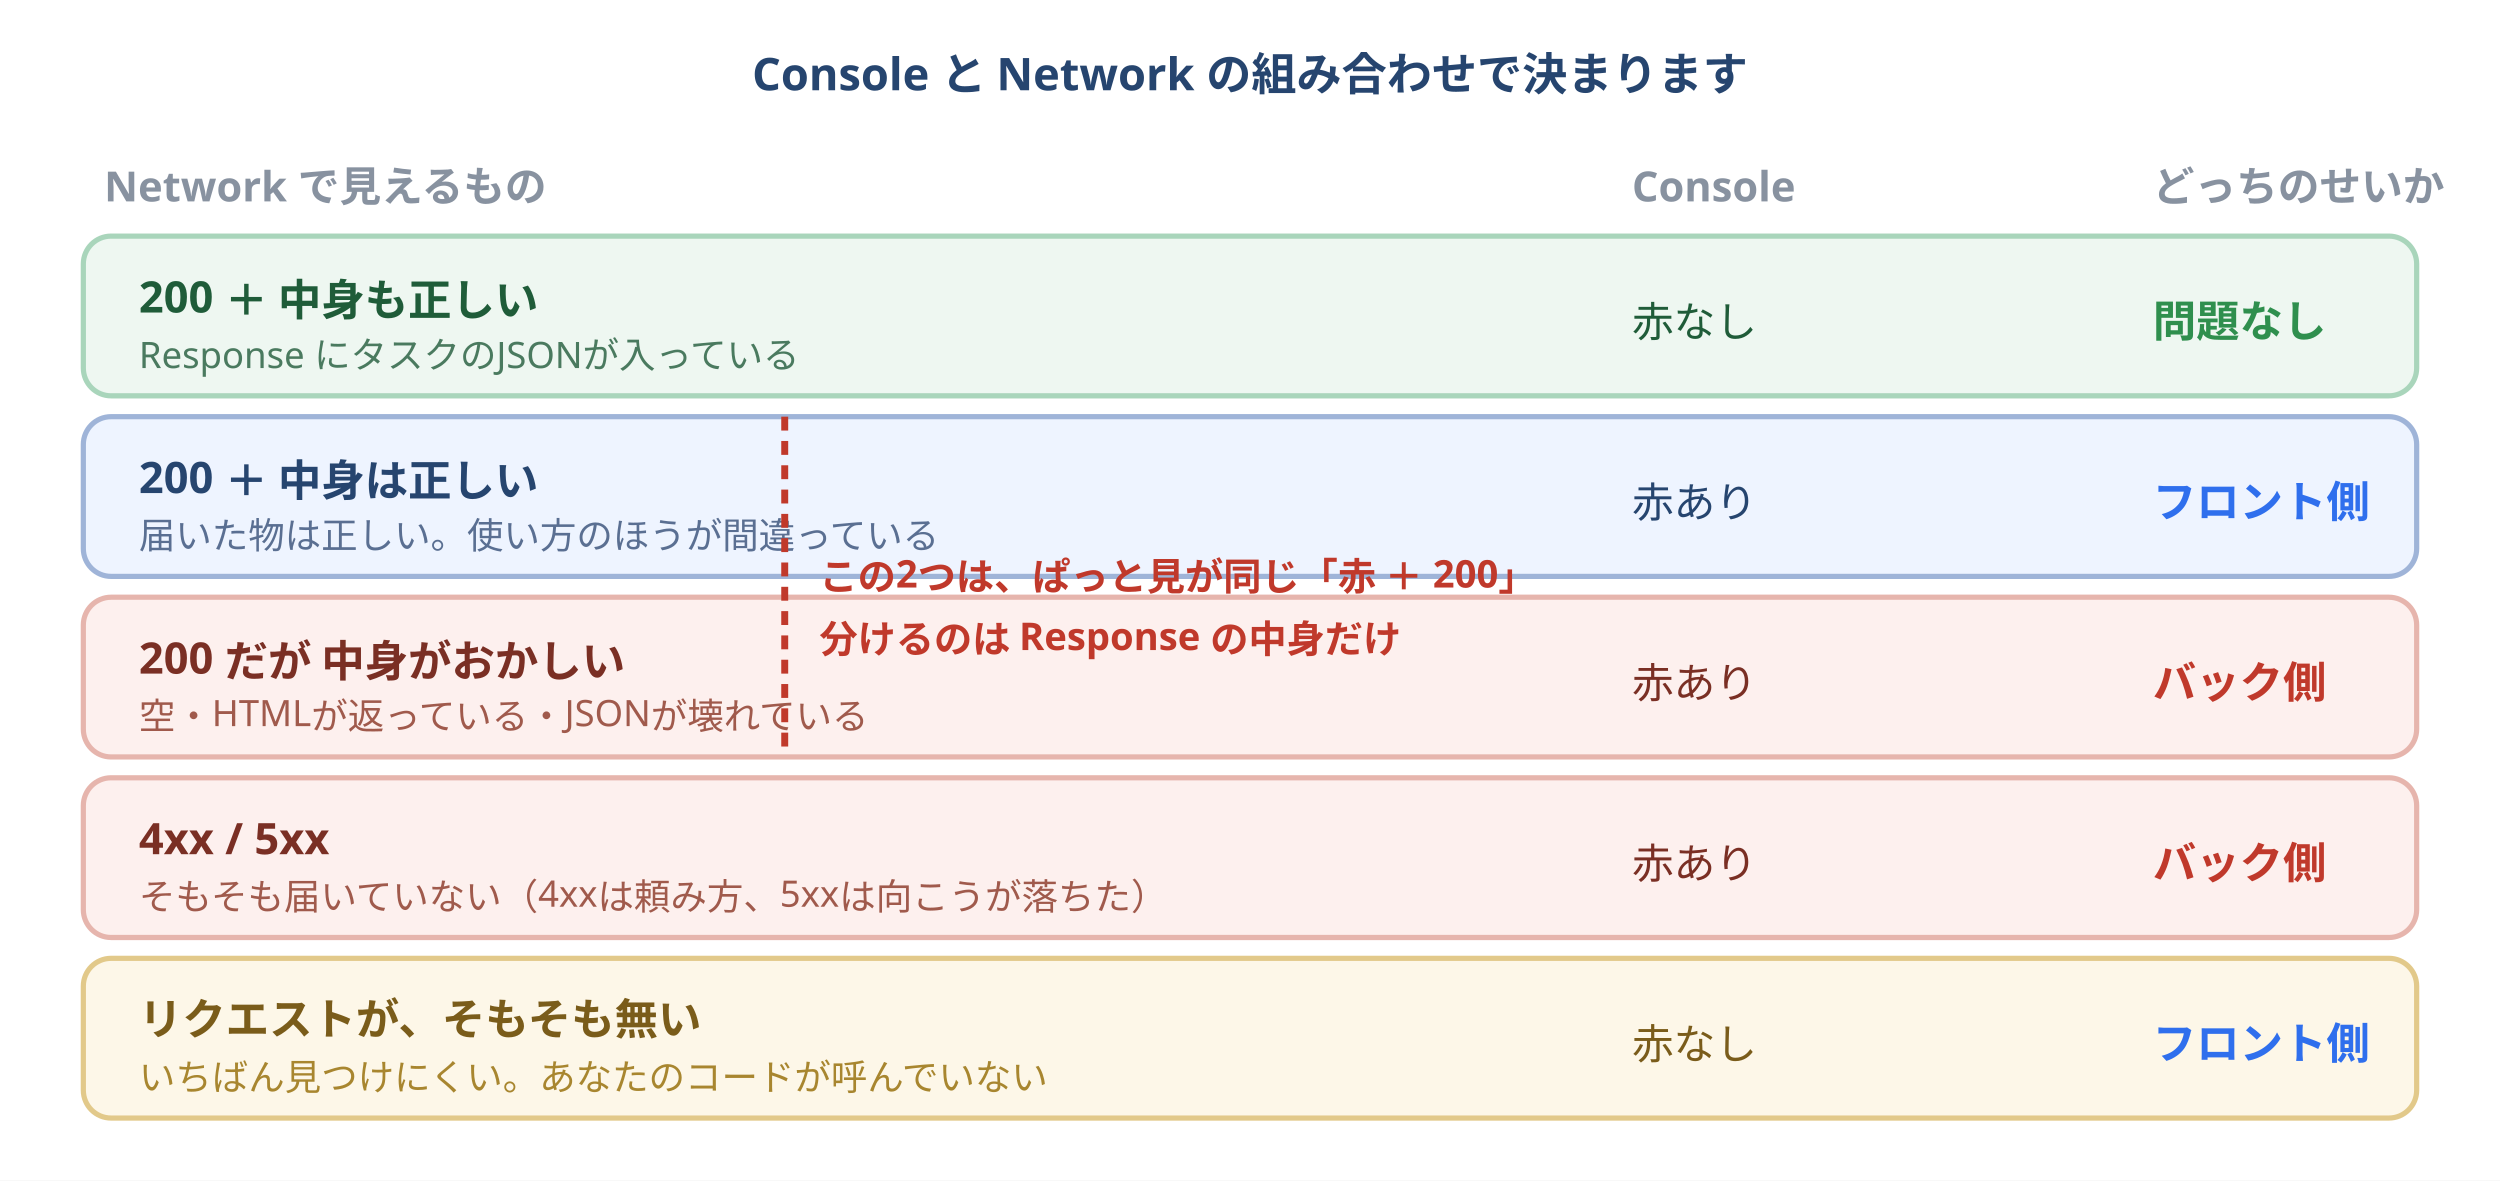
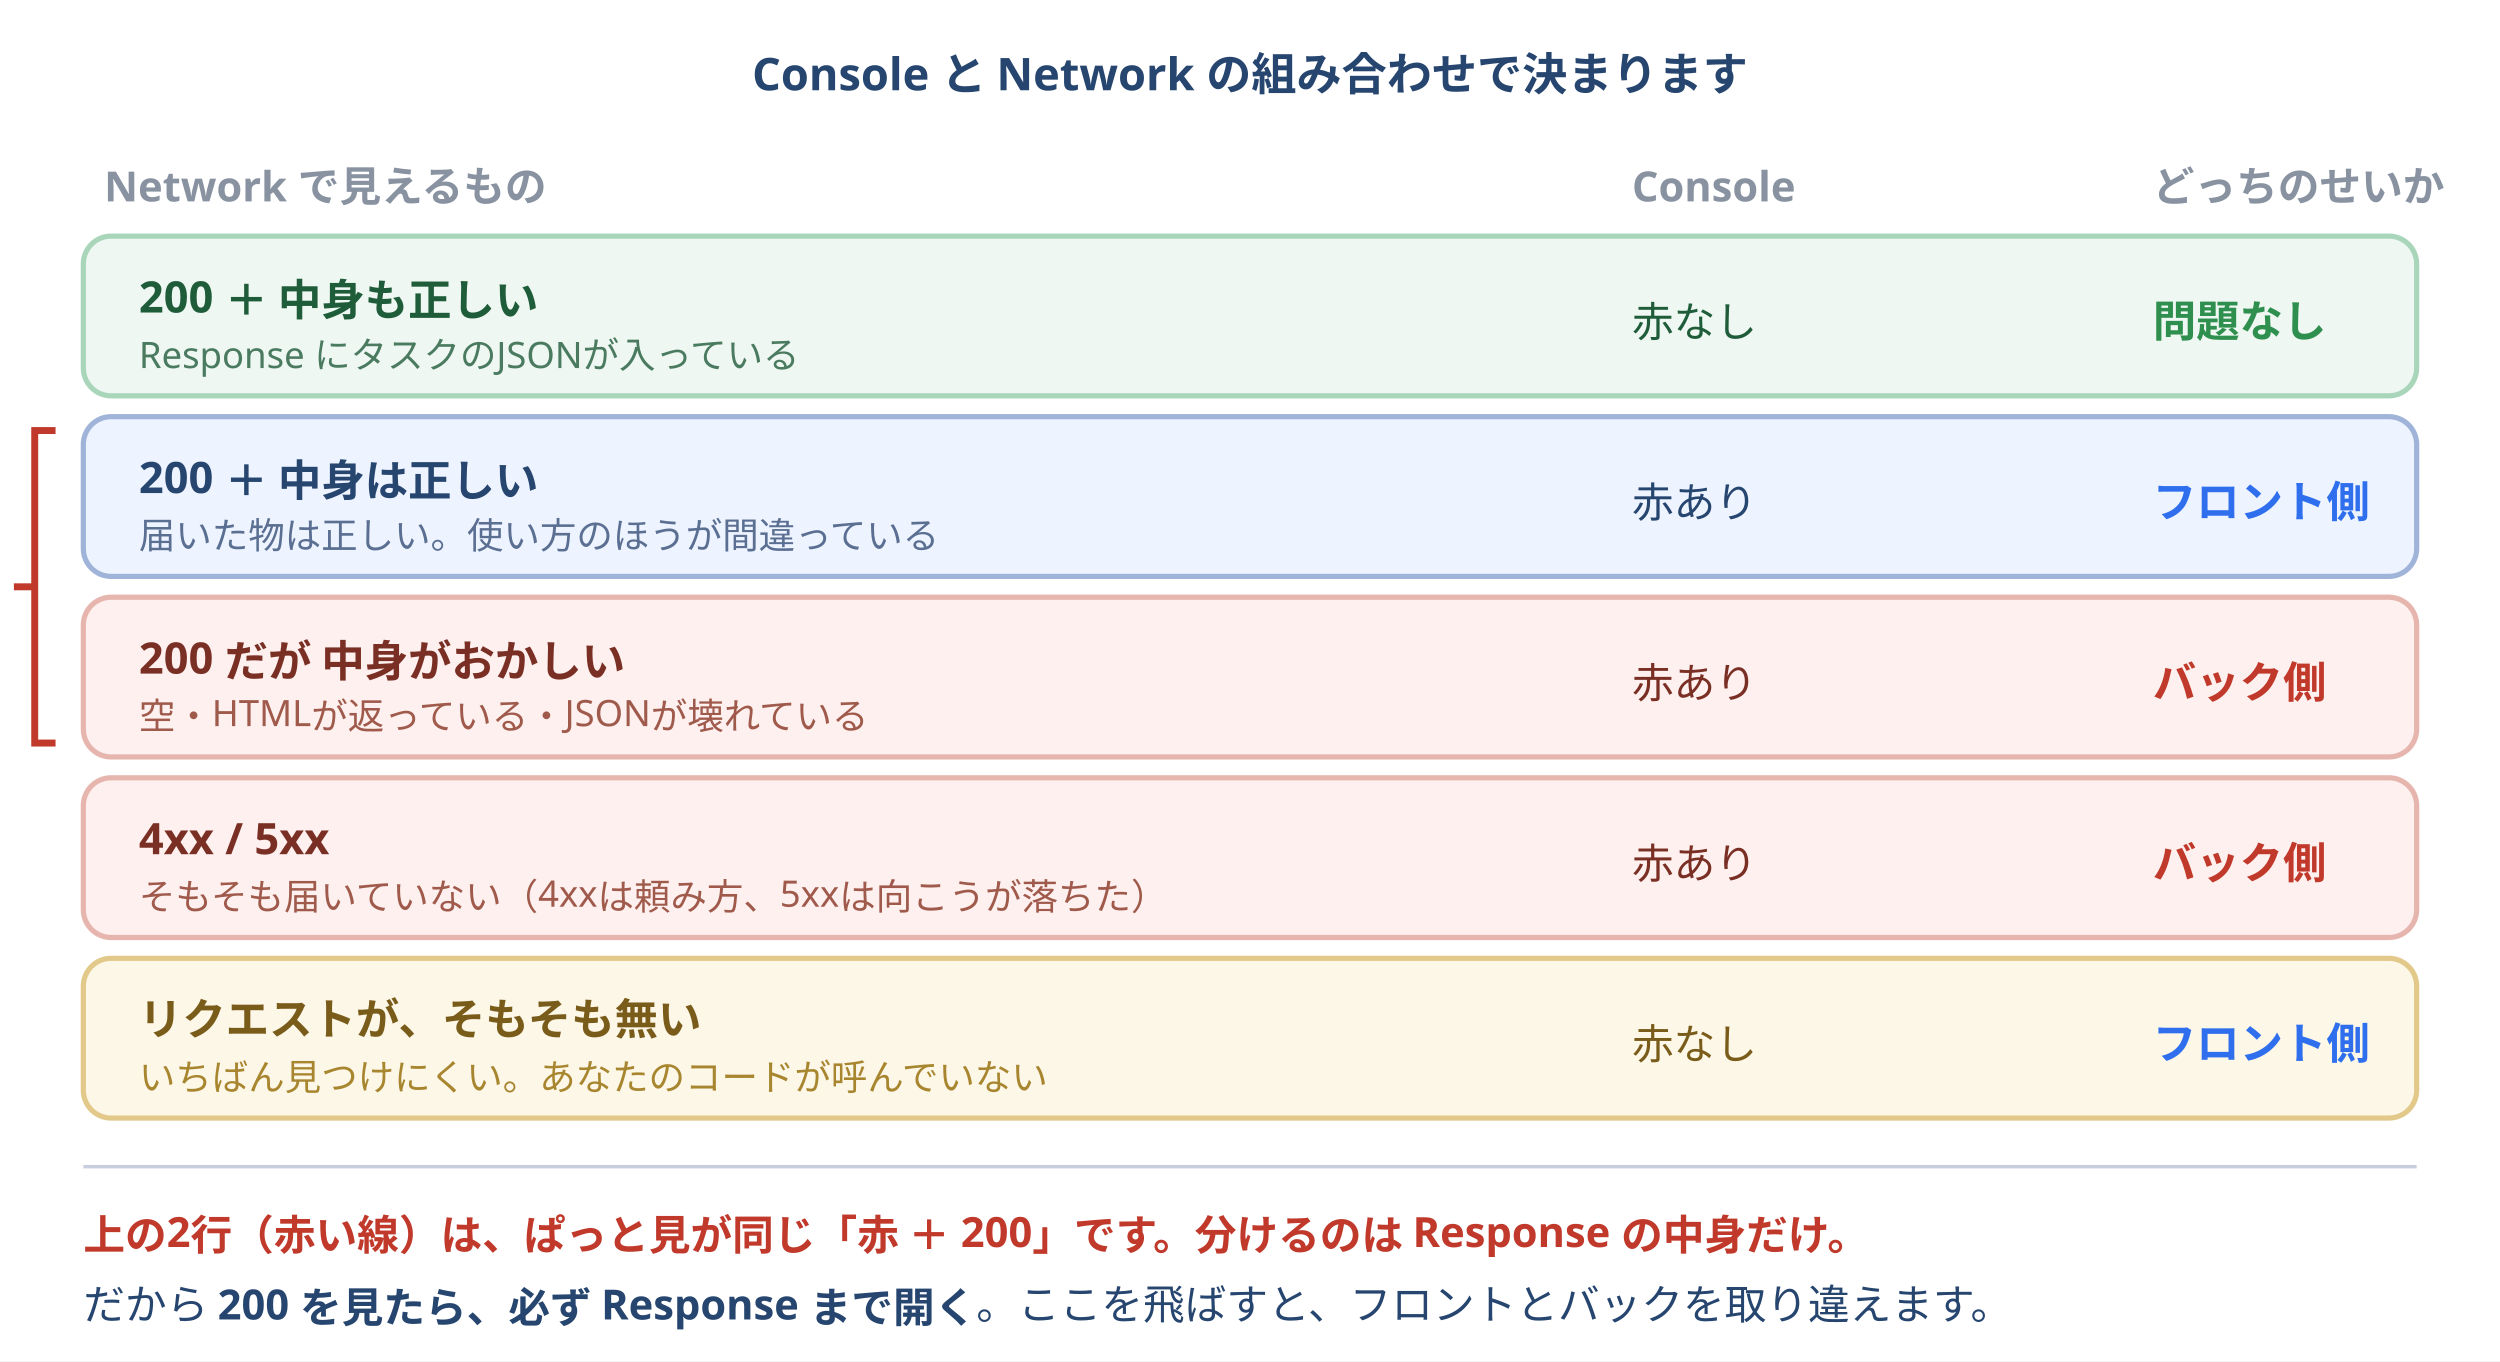
- <svg xmlns="http://www.w3.org/2000/svg" width="720" height="340" viewBox="0 0 720 340" role="img" aria-label="ConsoleとNetworkの組み合わせで、フロント側かバック側かを判定する表">
-   <rect width="720" height="340" fill="#ffffff" />
+ <svg xmlns="http://www.w3.org/2000/svg" width="720" height="392" viewBox="0 0 720 392" role="img" aria-label="ConsoleとNetworkの組み合わせで、フロント側かバック側かを判定する表">
+   <rect width="720" height="392" fill="#ffffff" />
  <text x="360" y="26" font-family="sans-serif" font-size="13" font-weight="700" fill="#26456f" text-anchor="middle">Console と Network の組み合わせで決まります</text>
  <text x="30" y="58" font-family="sans-serif" font-size="12" font-weight="700" fill="#8892a0">Network で見えるもの</text>
  <text x="470" y="58" font-family="sans-serif" font-size="12" font-weight="700" fill="#8892a0">Console</text>
  <text x="620" y="58" font-family="sans-serif" font-size="12" font-weight="700" fill="#8892a0">どっちのせいか</text>
  <rect x="24" y="68" width="672" height="46" rx="8" fill="#eef7f1" stroke="#a9d5bb" stroke-width="1.5" />
  <text x="40" y="90" font-family="sans-serif" font-size="12.5" font-weight="700" fill="#1f5c39">200 ＋ 中身も正しい</text>
  <text x="40" y="106" font-family="sans-serif" font-size="10.5" fill="#4a7a5f">Response にタスクのJSONが入っている</text>
  <text x="470" y="97" font-family="sans-serif" font-size="12" fill="#1f5c39">赤なし</text>
  <text x="620" y="97" font-family="sans-serif" font-size="12.5" font-weight="700" fill="#2f8f4e">問題なし</text>
  <rect x="24" y="120" width="672" height="46" rx="8" fill="#eef4ff" stroke="#9fb4d8" stroke-width="1.5" />
  <text x="40" y="142" font-family="sans-serif" font-size="12.5" font-weight="700" fill="#26456f">200 ＋ 中身は正しい</text>
  <text x="40" y="158" font-family="sans-serif" font-size="10.5" fill="#5a6f92">届いた物は正しい。使い方のほうが間違っている</text>
  <text x="470" y="149" font-family="sans-serif" font-size="12" fill="#26456f">赤あり</text>
  <text x="620" y="149" font-family="sans-serif" font-size="12.5" font-weight="700" fill="#2f6fed">フロント側</text>
  <rect x="24" y="172" width="672" height="46" rx="8" fill="#fdf0ee" stroke="#e6b5ad" stroke-width="1.5" />
  <text x="40" y="194" font-family="sans-serif" font-size="12.5" font-weight="700" fill="#7a2f24">200 だが 中身がおかしい</text>
  <text x="40" y="210" font-family="sans-serif" font-size="10.5" fill="#a05a4c">空・HTMLが返っている・JSONが壊れている</text>
  <text x="470" y="201" font-family="sans-serif" font-size="12" fill="#7a2f24">赤あり</text>
  <text x="620" y="201" font-family="sans-serif" font-size="12.5" font-weight="700" fill="#c0392b">バック側</text>
  <rect x="24" y="224" width="672" height="46" rx="8" fill="#fdf0ee" stroke="#e6b5ad" stroke-width="1.5" />
  <text x="40" y="246" font-family="sans-serif" font-size="12.5" font-weight="700" fill="#7a2f24">4xx / 5xx</text>
  <text x="40" y="262" font-family="sans-serif" font-size="10.5" fill="#a05a4c">そもそも届いていない（4xxは頼み方、5xxは向こうが落ちた）</text>
  <text x="470" y="253" font-family="sans-serif" font-size="12" fill="#7a2f24">赤あり</text>
  <text x="620" y="253" font-family="sans-serif" font-size="12.5" font-weight="700" fill="#c0392b">バック側</text>
  <rect x="24" y="276" width="672" height="46" rx="8" fill="#fdf7e8" stroke="#e2c98a" stroke-width="1.5" />
  <text x="40" y="298" font-family="sans-serif" font-size="12.5" font-weight="700" fill="#7a5c1a">リクエストが、そもそも無い</text>
  <text x="40" y="314" font-family="sans-serif" font-size="10.5" fill="#a8862f">いちばん見つけにくい。あなたのコードが呼んでいない</text>
  <text x="470" y="305" font-family="sans-serif" font-size="12" fill="#7a5c1a">赤なし</text>
  <text x="620" y="305" font-family="sans-serif" font-size="12.5" font-weight="700" fill="#2f6fed">フロント側</text>
-   <path d="M226 120 L226 218" stroke="#c0392b" stroke-width="2" stroke-dasharray="4 3" />
-   <text x="236" y="170" font-family="sans-serif" font-size="11" font-weight="700" fill="#c0392b">この2つは、ぱっと見が同じ「赤 ＋ 200」</text>
-   <text x="236" y="188" font-family="sans-serif" font-size="11" font-weight="700" fill="#c0392b">分けるのは Response の中身だけ</text>
+   <path d="M16 124 L10 124 L10 214 L16 214" stroke="#c0392b" stroke-width="2" fill="none" />
+   <path d="M10 169 L4 169" stroke="#c0392b" stroke-width="2" />
+   <path d="M24 336 L696 336" stroke="#c7cede" stroke-width="1" />
+   <text x="24" y="360" font-family="sans-serif" font-size="12" font-weight="700" fill="#c0392b">上の2行（赤い線）は、ぱっと見が同じ「赤 ＋ 200」です。分けるのは Response の中身だけ。</text>
+   <text x="24" y="380" font-family="sans-serif" font-size="12" fill="#26456f">だから <tspan font-weight="700">200 を見たら、必ず Response まで開く</tspan>。ここを飛ばすと、フロントとバックを取り違えます。</text>
</svg>
